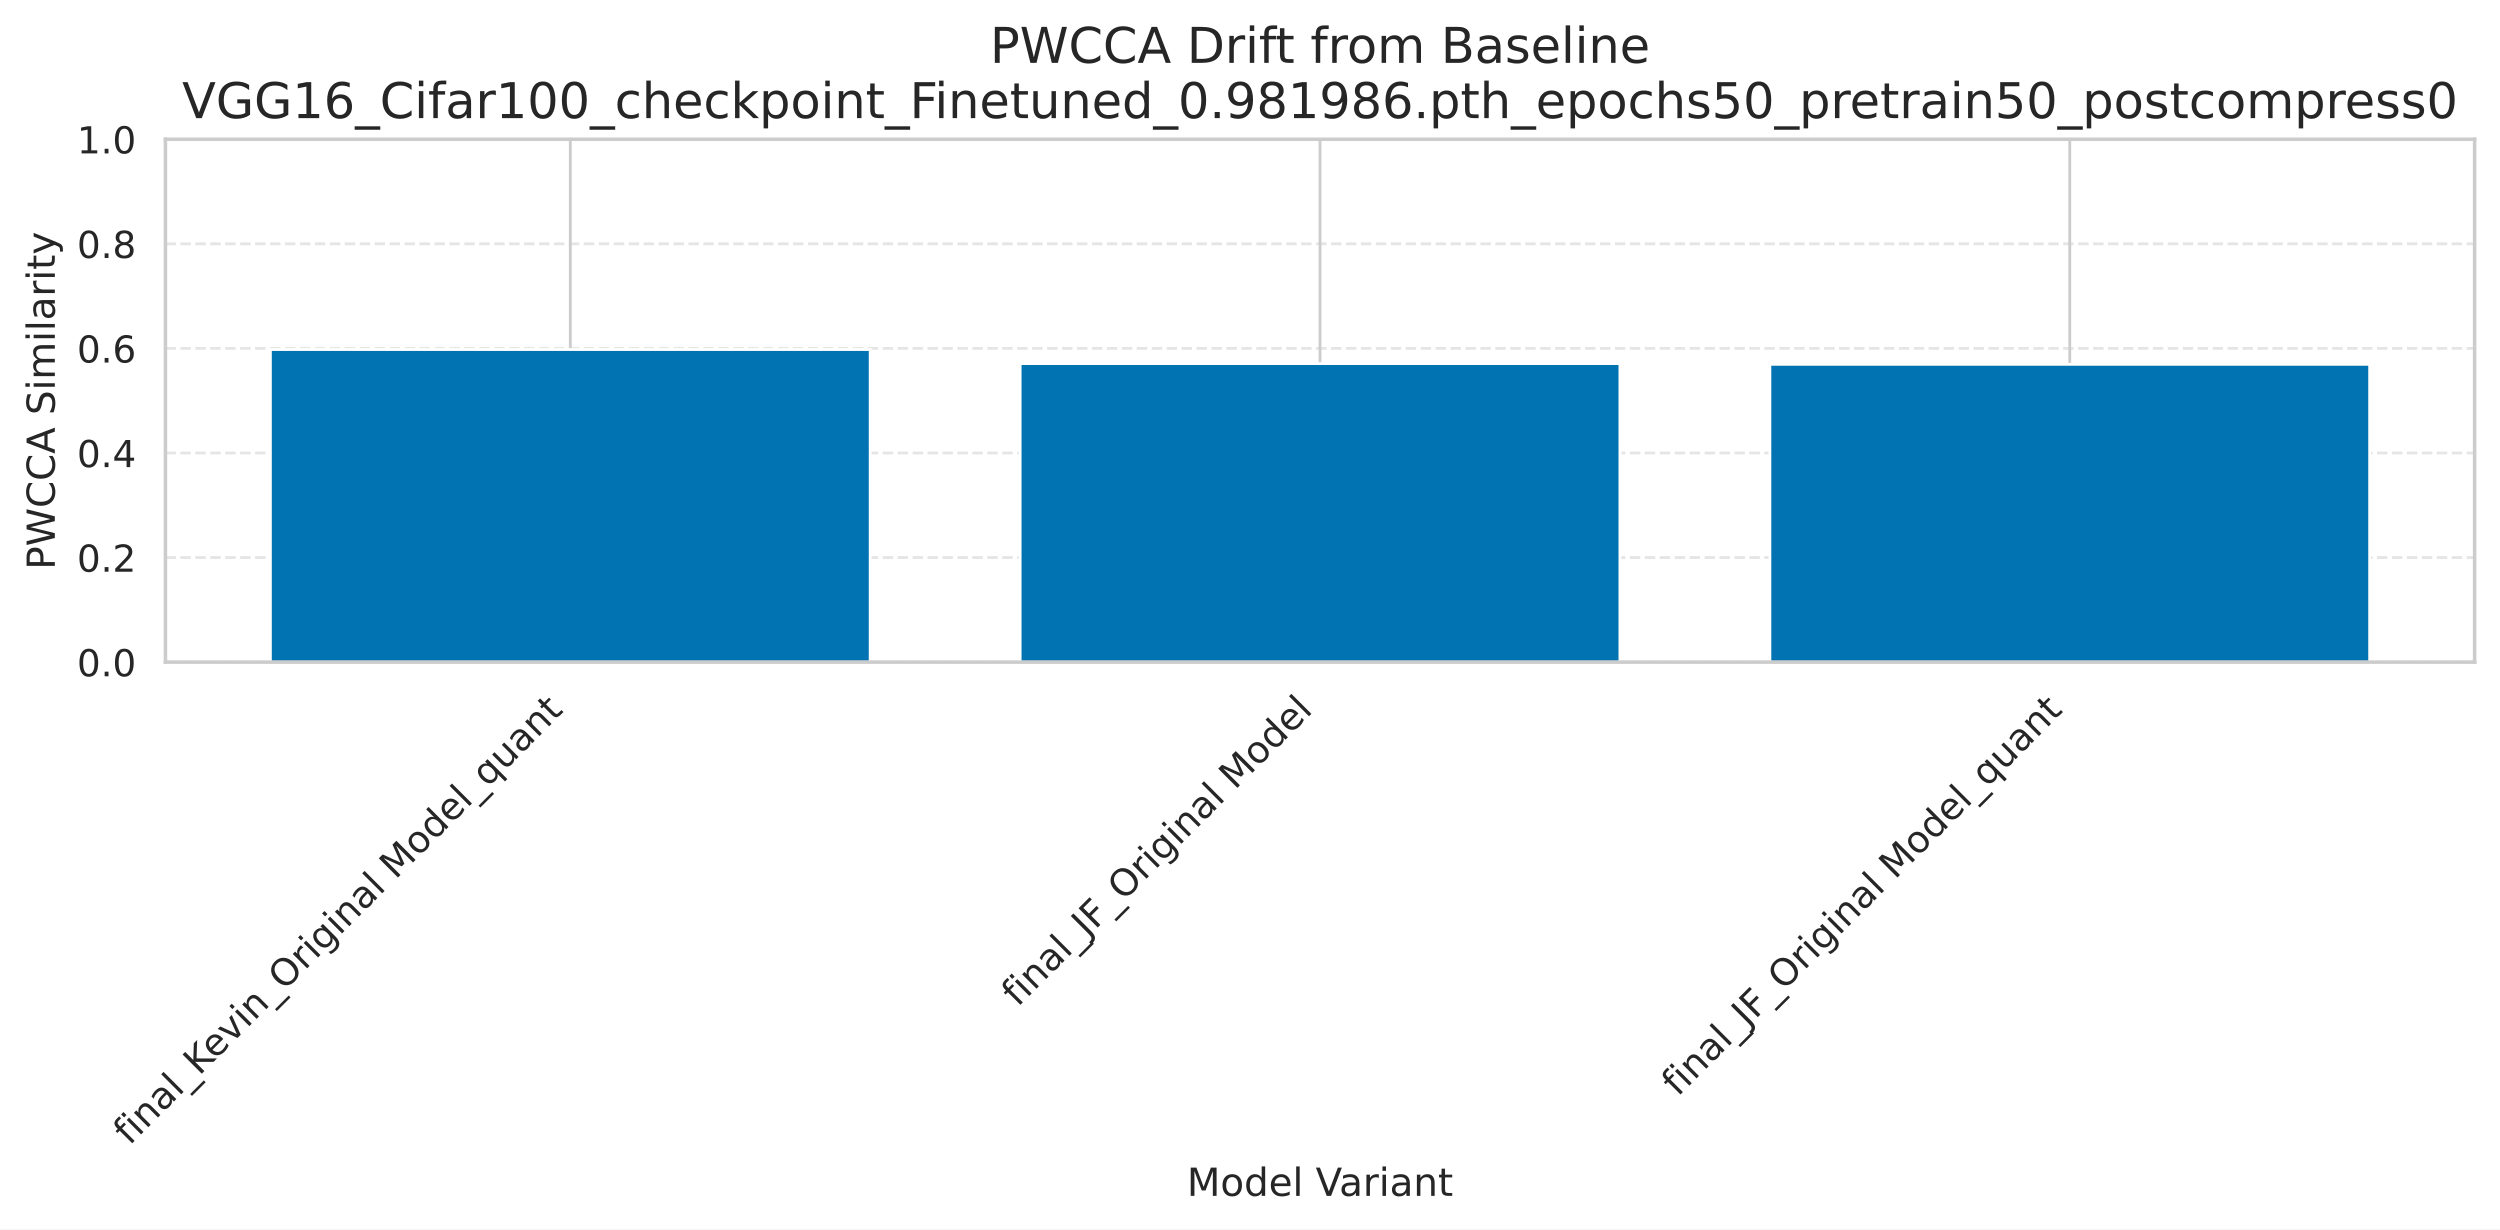
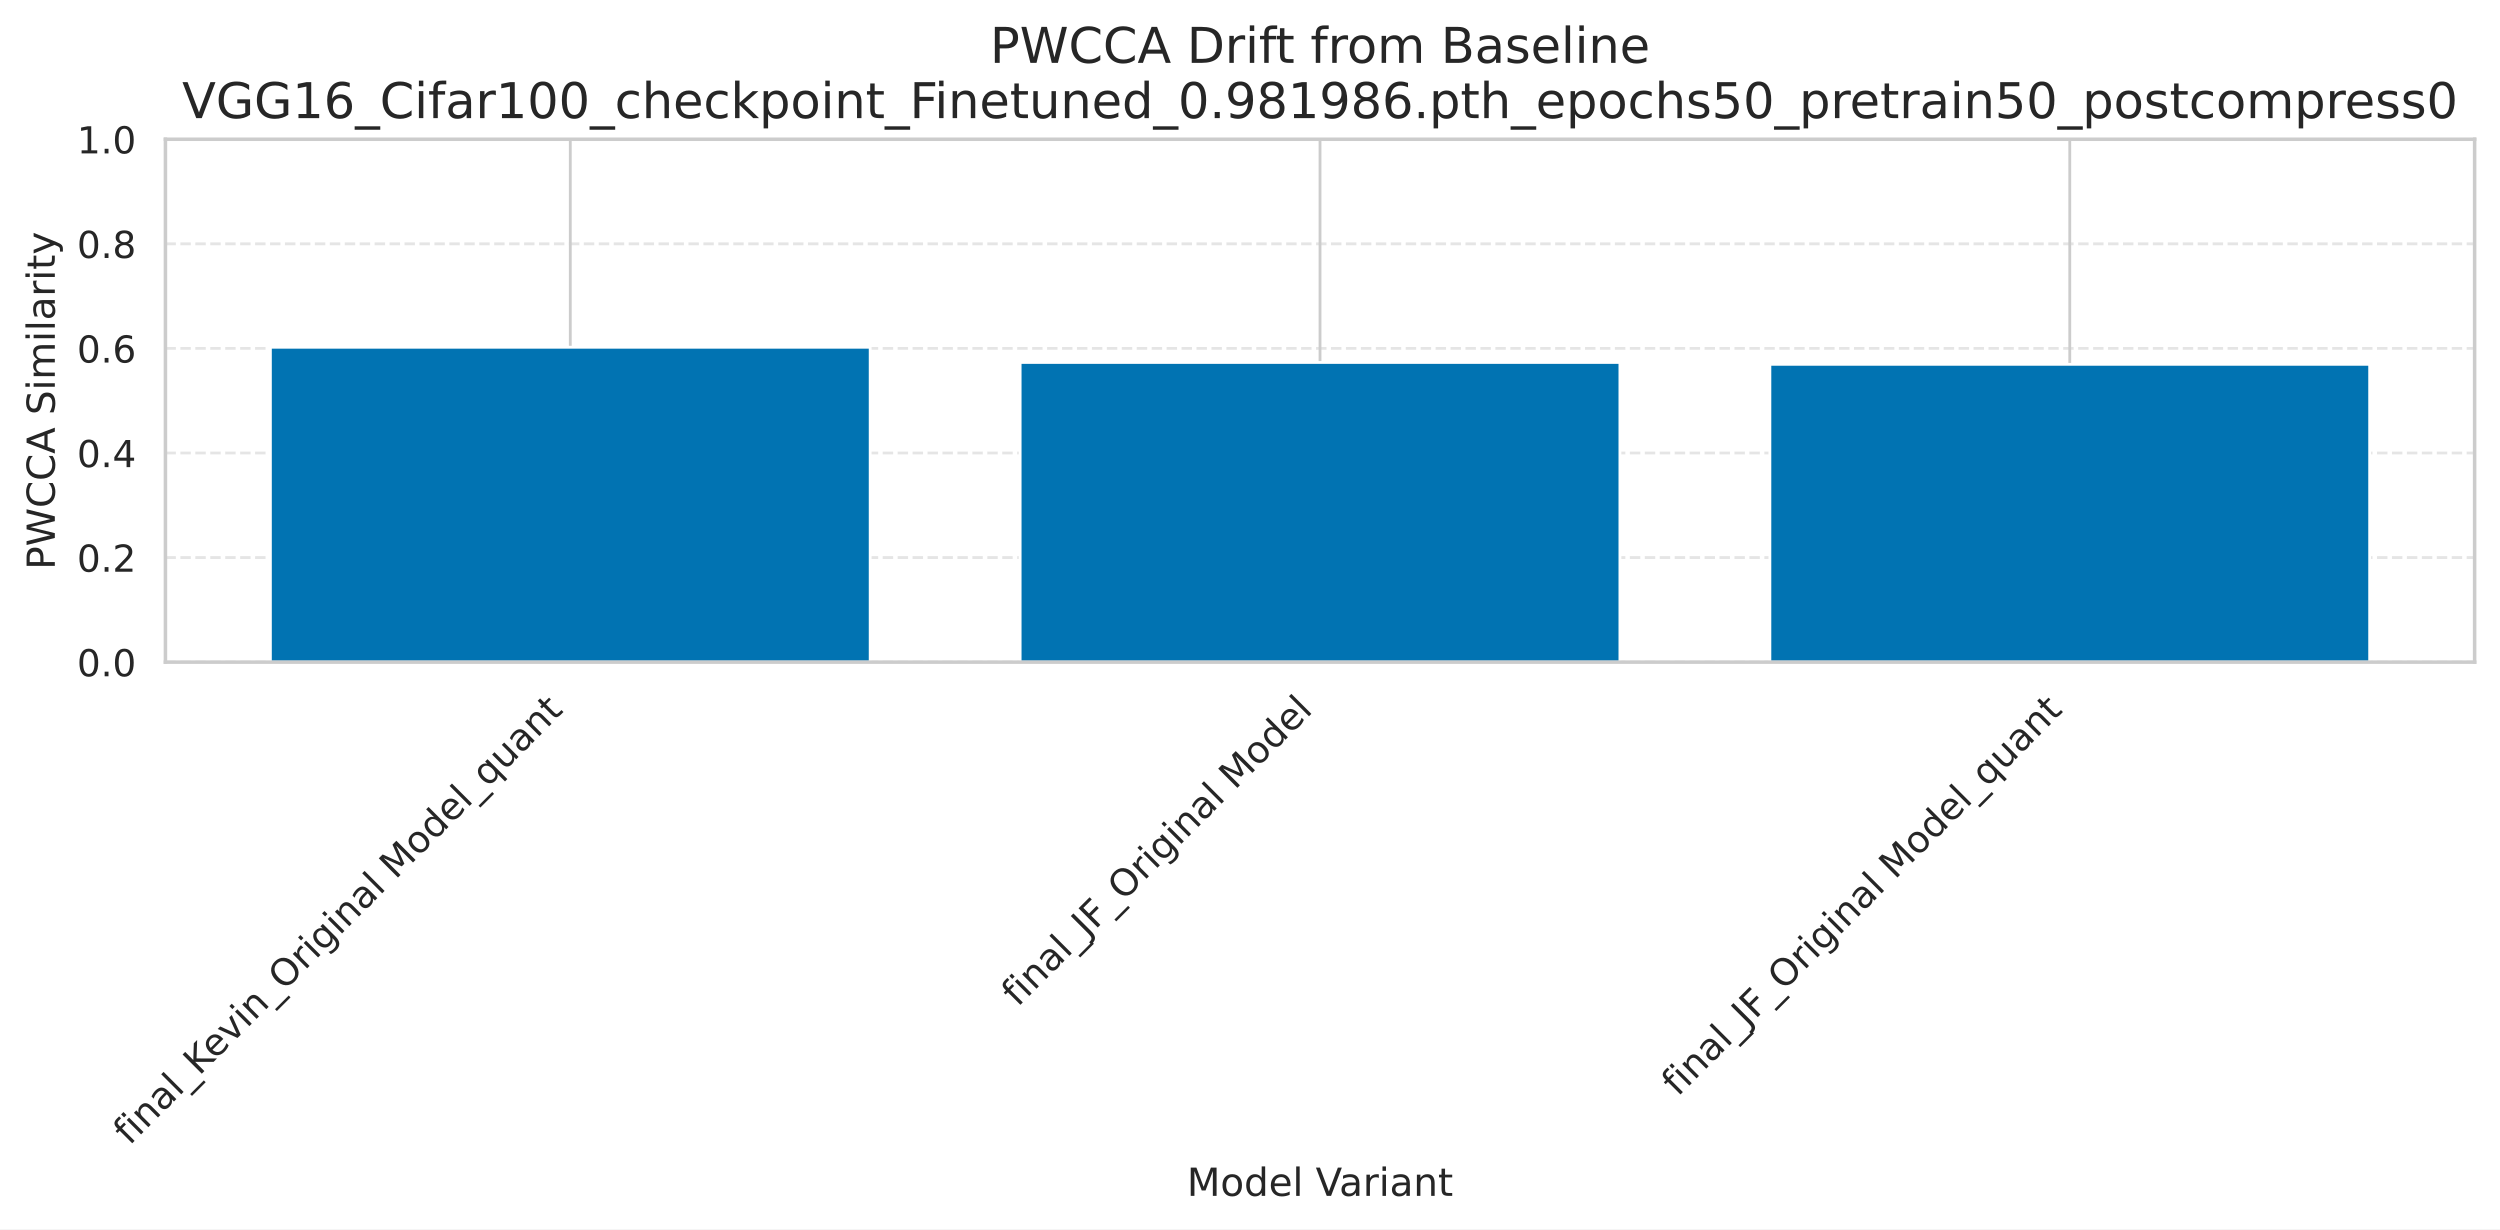
<svg xmlns="http://www.w3.org/2000/svg" xmlns:xlink="http://www.w3.org/1999/xlink" width="709.356pt" height="348.811pt" viewBox="0 0 709.356 348.811" version="1.1">
  <defs>
    <style type="text/css">*{stroke-linejoin: round; stroke-linecap: butt}</style>
  </defs>
  <g id="figure_1">
    <g id="patch_1">
      <path d="M 0 348.811  L 709.356 348.811  L 709.356 0  L 0 0  z " style="fill: #ffffff" />
    </g>
    <g id="axes_1">
      <g id="patch_2">
        <path d="M 46.94 187.879  L 702.156 187.879  L 702.156 39.515  L 46.94 39.515  z " style="fill: #ffffff" />
      </g>
      <g id="matplotlib.axis_1">
        <g id="xtick_1">
          <g id="line2d_1">
-             <path d="M 161.815 187.879  L 161.815 39.515  " clip-path="url(#p7e726509c7)" style="fill: none; stroke: #cccccc; stroke-width: 0.8; stroke-linecap: round" />
+             <path d="M 161.815 187.879  L 161.815 39.515  " clip-path="url(#p4b256db46d)" style="fill: none; stroke: #cccccc; stroke-width: 0.8; stroke-linecap: round" />
          </g>
          <g id="text_1">
            <g style="fill: #262626" transform="translate(36.70259 325.2047) rotate(-45) scale(0.1056 -0.1056)">
              <defs>
                <path id="DejaVuSans-66" d="M 2375 4863  L 2375 4384  L 1825 4384  Q 1516 4384 1395 4259  Q 1275 4134 1275 3809  L 1275 3500  L 2222 3500  L 2222 3053  L 1275 3053  L 1275 0  L 697 0  L 697 3053  L 147 3053  L 147 3500  L 697 3500  L 697 3744  Q 697 4328 969 4595  Q 1241 4863 1831 4863  L 2375 4863  z " transform="scale(0.015625)" />
                <path id="DejaVuSans-69" d="M 603 3500  L 1178 3500  L 1178 0  L 603 0  L 603 3500  z M 603 4863  L 1178 4863  L 1178 4134  L 603 4134  L 603 4863  z " transform="scale(0.015625)" />
                <path id="DejaVuSans-6e" d="M 3513 2113  L 3513 0  L 2938 0  L 2938 2094  Q 2938 2591 2744 2837  Q 2550 3084 2163 3084  Q 1697 3084 1428 2787  Q 1159 2491 1159 1978  L 1159 0  L 581 0  L 581 3500  L 1159 3500  L 1159 2956  Q 1366 3272 1645 3428  Q 1925 3584 2291 3584  Q 2894 3584 3203 3211  Q 3513 2838 3513 2113  z " transform="scale(0.015625)" />
                <path id="DejaVuSans-61" d="M 2194 1759  Q 1497 1759 1228 1600  Q 959 1441 959 1056  Q 959 750 1161 570  Q 1363 391 1709 391  Q 2188 391 2477 730  Q 2766 1069 2766 1631  L 2766 1759  L 2194 1759  z M 3341 1997  L 3341 0  L 2766 0  L 2766 531  Q 2569 213 2275 61  Q 1981 -91 1556 -91  Q 1019 -91 701 211  Q 384 513 384 1019  Q 384 1609 779 1909  Q 1175 2209 1959 2209  L 2766 2209  L 2766 2266  Q 2766 2663 2505 2880  Q 2244 3097 1772 3097  Q 1472 3097 1187 3025  Q 903 2953 641 2809  L 641 3341  Q 956 3463 1253 3523  Q 1550 3584 1831 3584  Q 2591 3584 2966 3190  Q 3341 2797 3341 1997  z " transform="scale(0.015625)" />
                <path id="DejaVuSans-6c" d="M 603 4863  L 1178 4863  L 1178 0  L 603 0  L 603 4863  z " transform="scale(0.015625)" />
                <path id="DejaVuSans-5f" d="M 3263 -1063  L 3263 -1509  L -63 -1509  L -63 -1063  L 3263 -1063  z " transform="scale(0.015625)" />
                <path id="DejaVuSans-4b" d="M 628 4666  L 1259 4666  L 1259 2694  L 3353 4666  L 4166 4666  L 1850 2491  L 4331 0  L 3500 0  L 1259 2247  L 1259 0  L 628 0  L 628 4666  z " transform="scale(0.015625)" />
                <path id="DejaVuSans-65" d="M 3597 1894  L 3597 1613  L 953 1613  Q 991 1019 1311 708  Q 1631 397 2203 397  Q 2534 397 2845 478  Q 3156 559 3463 722  L 3463 178  Q 3153 47 2828 -22  Q 2503 -91 2169 -91  Q 1331 -91 842 396  Q 353 884 353 1716  Q 353 2575 817 3079  Q 1281 3584 2069 3584  Q 2775 3584 3186 3129  Q 3597 2675 3597 1894  z M 3022 2063  Q 3016 2534 2758 2815  Q 2500 3097 2075 3097  Q 1594 3097 1305 2825  Q 1016 2553 972 2059  L 3022 2063  z " transform="scale(0.015625)" />
                <path id="DejaVuSans-76" d="M 191 3500  L 800 3500  L 1894 563  L 2988 3500  L 3597 3500  L 2284 0  L 1503 0  L 191 3500  z " transform="scale(0.015625)" />
                <path id="DejaVuSans-4f" d="M 2522 4238  Q 1834 4238 1429 3725  Q 1025 3213 1025 2328  Q 1025 1447 1429 934  Q 1834 422 2522 422  Q 3209 422 3611 934  Q 4013 1447 4013 2328  Q 4013 3213 3611 3725  Q 3209 4238 2522 4238  z M 2522 4750  Q 3503 4750 4090 4092  Q 4678 3434 4678 2328  Q 4678 1225 4090 567  Q 3503 -91 2522 -91  Q 1538 -91 948 565  Q 359 1222 359 2328  Q 359 3434 948 4092  Q 1538 4750 2522 4750  z " transform="scale(0.015625)" />
                <path id="DejaVuSans-72" d="M 2631 2963  Q 2534 3019 2420 3045  Q 2306 3072 2169 3072  Q 1681 3072 1420 2755  Q 1159 2438 1159 1844  L 1159 0  L 581 0  L 581 3500  L 1159 3500  L 1159 2956  Q 1341 3275 1631 3429  Q 1922 3584 2338 3584  Q 2397 3584 2469 3576  Q 2541 3569 2628 3553  L 2631 2963  z " transform="scale(0.015625)" />
                <path id="DejaVuSans-67" d="M 2906 1791  Q 2906 2416 2648 2759  Q 2391 3103 1925 3103  Q 1463 3103 1205 2759  Q 947 2416 947 1791  Q 947 1169 1205 825  Q 1463 481 1925 481  Q 2391 481 2648 825  Q 2906 1169 2906 1791  z M 3481 434  Q 3481 -459 3084 -895  Q 2688 -1331 1869 -1331  Q 1566 -1331 1297 -1286  Q 1028 -1241 775 -1147  L 775 -588  Q 1028 -725 1275 -790  Q 1522 -856 1778 -856  Q 2344 -856 2625 -561  Q 2906 -266 2906 331  L 2906 616  Q 2728 306 2450 153  Q 2172 0 1784 0  Q 1141 0 747 490  Q 353 981 353 1791  Q 353 2603 747 3093  Q 1141 3584 1784 3584  Q 2172 3584 2450 3431  Q 2728 3278 2906 2969  L 2906 3500  L 3481 3500  L 3481 434  z " transform="scale(0.015625)" />
                <path id="DejaVuSans-20" transform="scale(0.015625)" />
                <path id="DejaVuSans-4d" d="M 628 4666  L 1569 4666  L 2759 1491  L 3956 4666  L 4897 4666  L 4897 0  L 4281 0  L 4281 4097  L 3078 897  L 2444 897  L 1241 4097  L 1241 0  L 628 0  L 628 4666  z " transform="scale(0.015625)" />
                <path id="DejaVuSans-6f" d="M 1959 3097  Q 1497 3097 1228 2736  Q 959 2375 959 1747  Q 959 1119 1226 758  Q 1494 397 1959 397  Q 2419 397 2687 759  Q 2956 1122 2956 1747  Q 2956 2369 2687 2733  Q 2419 3097 1959 3097  z M 1959 3584  Q 2709 3584 3137 3096  Q 3566 2609 3566 1747  Q 3566 888 3137 398  Q 2709 -91 1959 -91  Q 1206 -91 779 398  Q 353 888 353 1747  Q 353 2609 779 3096  Q 1206 3584 1959 3584  z " transform="scale(0.015625)" />
                <path id="DejaVuSans-64" d="M 2906 2969  L 2906 4863  L 3481 4863  L 3481 0  L 2906 0  L 2906 525  Q 2725 213 2448 61  Q 2172 -91 1784 -91  Q 1150 -91 751 415  Q 353 922 353 1747  Q 353 2572 751 3078  Q 1150 3584 1784 3584  Q 2172 3584 2448 3432  Q 2725 3281 2906 2969  z M 947 1747  Q 947 1113 1208 752  Q 1469 391 1925 391  Q 2381 391 2643 752  Q 2906 1113 2906 1747  Q 2906 2381 2643 2742  Q 2381 3103 1925 3103  Q 1469 3103 1208 2742  Q 947 2381 947 1747  z " transform="scale(0.015625)" />
                <path id="DejaVuSans-71" d="M 947 1747  Q 947 1113 1208 752  Q 1469 391 1925 391  Q 2381 391 2643 752  Q 2906 1113 2906 1747  Q 2906 2381 2643 2742  Q 2381 3103 1925 3103  Q 1469 3103 1208 2742  Q 947 2381 947 1747  z M 2906 525  Q 2725 213 2448 61  Q 2172 -91 1784 -91  Q 1150 -91 751 415  Q 353 922 353 1747  Q 353 2572 751 3078  Q 1150 3584 1784 3584  Q 2172 3584 2448 3432  Q 2725 3281 2906 2969  L 2906 3500  L 3481 3500  L 3481 -1331  L 2906 -1331  L 2906 525  z " transform="scale(0.015625)" />
                <path id="DejaVuSans-75" d="M 544 1381  L 544 3500  L 1119 3500  L 1119 1403  Q 1119 906 1312 657  Q 1506 409 1894 409  Q 2359 409 2629 706  Q 2900 1003 2900 1516  L 2900 3500  L 3475 3500  L 3475 0  L 2900 0  L 2900 538  Q 2691 219 2414 64  Q 2138 -91 1772 -91  Q 1169 -91 856 284  Q 544 659 544 1381  z M 1991 3584  L 1991 3584  z " transform="scale(0.015625)" />
                <path id="DejaVuSans-74" d="M 1172 4494  L 1172 3500  L 2356 3500  L 2356 3053  L 1172 3053  L 1172 1153  Q 1172 725 1289 603  Q 1406 481 1766 481  L 2356 481  L 2356 0  L 1766 0  Q 1100 0 847 248  Q 594 497 594 1153  L 594 3053  L 172 3053  L 172 3500  L 594 3500  L 594 4494  L 1172 4494  z " transform="scale(0.015625)" />
              </defs>
              <use xlink:href="#DejaVuSans-66" />
              <use xlink:href="#DejaVuSans-69" transform="translate(35.20508 0)" />
              <use xlink:href="#DejaVuSans-6e" transform="translate(62.98828 0)" />
              <use xlink:href="#DejaVuSans-61" transform="translate(126.3672 0)" />
              <use xlink:href="#DejaVuSans-6c" transform="translate(187.6465 0)" />
              <use xlink:href="#DejaVuSans-5f" transform="translate(215.4297 0)" />
              <use xlink:href="#DejaVuSans-4b" transform="translate(265.4297 0)" />
              <use xlink:href="#DejaVuSans-65" transform="translate(326.0059 0)" />
              <use xlink:href="#DejaVuSans-76" transform="translate(387.5293 0)" />
              <use xlink:href="#DejaVuSans-69" transform="translate(446.709 0)" />
              <use xlink:href="#DejaVuSans-6e" transform="translate(474.4922 0)" />
              <use xlink:href="#DejaVuSans-5f" transform="translate(537.8711 0)" />
              <use xlink:href="#DejaVuSans-4f" transform="translate(587.8711 0)" />
              <use xlink:href="#DejaVuSans-72" transform="translate(666.582 0)" />
              <use xlink:href="#DejaVuSans-69" transform="translate(707.6953 0)" />
              <use xlink:href="#DejaVuSans-67" transform="translate(735.4785 0)" />
              <use xlink:href="#DejaVuSans-69" transform="translate(798.9551 0)" />
              <use xlink:href="#DejaVuSans-6e" transform="translate(826.7383 0)" />
              <use xlink:href="#DejaVuSans-61" transform="translate(890.1172 0)" />
              <use xlink:href="#DejaVuSans-6c" transform="translate(951.3965 0)" />
              <use xlink:href="#DejaVuSans-20" transform="translate(979.1797 0)" />
              <use xlink:href="#DejaVuSans-4d" transform="translate(1010.967 0)" />
              <use xlink:href="#DejaVuSans-6f" transform="translate(1097.246 0)" />
              <use xlink:href="#DejaVuSans-64" transform="translate(1158.428 0)" />
              <use xlink:href="#DejaVuSans-65" transform="translate(1221.904 0)" />
              <use xlink:href="#DejaVuSans-6c" transform="translate(1283.428 0)" />
              <use xlink:href="#DejaVuSans-5f" transform="translate(1311.211 0)" />
              <use xlink:href="#DejaVuSans-71" transform="translate(1361.211 0)" />
              <use xlink:href="#DejaVuSans-75" transform="translate(1424.688 0)" />
              <use xlink:href="#DejaVuSans-61" transform="translate(1488.066 0)" />
              <use xlink:href="#DejaVuSans-6e" transform="translate(1549.346 0)" />
              <use xlink:href="#DejaVuSans-74" transform="translate(1612.725 0)" />
            </g>
          </g>
        </g>
        <g id="xtick_2">
          <g id="line2d_2">
-             <path d="M 374.548 187.879  L 374.548 39.515  " clip-path="url(#p7e726509c7)" style="fill: none; stroke: #cccccc; stroke-width: 0.8; stroke-linecap: round" />
+             <path d="M 374.548 187.879  L 374.548 39.515  " clip-path="url(#p4b256db46d)" style="fill: none; stroke: #cccccc; stroke-width: 0.8; stroke-linecap: round" />
          </g>
          <g id="text_2">
            <g style="fill: #262626" transform="translate(288.7237 285.9164) rotate(-45) scale(0.1056 -0.1056)">
              <defs>
                <path id="DejaVuSans-4a" d="M 628 4666  L 1259 4666  L 1259 325  Q 1259 -519 939 -900  Q 619 -1281 -91 -1281  L -331 -1281  L -331 -750  L -134 -750  Q 284 -750 456 -515  Q 628 -281 628 325  L 628 4666  z " transform="scale(0.015625)" />
                <path id="DejaVuSans-46" d="M 628 4666  L 3309 4666  L 3309 4134  L 1259 4134  L 1259 2759  L 3109 2759  L 3109 2228  L 1259 2228  L 1259 0  L 628 0  L 628 4666  z " transform="scale(0.015625)" />
              </defs>
              <use xlink:href="#DejaVuSans-66" />
              <use xlink:href="#DejaVuSans-69" transform="translate(35.20508 0)" />
              <use xlink:href="#DejaVuSans-6e" transform="translate(62.98828 0)" />
              <use xlink:href="#DejaVuSans-61" transform="translate(126.3672 0)" />
              <use xlink:href="#DejaVuSans-6c" transform="translate(187.6465 0)" />
              <use xlink:href="#DejaVuSans-5f" transform="translate(215.4297 0)" />
              <use xlink:href="#DejaVuSans-4a" transform="translate(265.4297 0)" />
              <use xlink:href="#DejaVuSans-46" transform="translate(294.9219 0)" />
              <use xlink:href="#DejaVuSans-5f" transform="translate(352.4414 0)" />
              <use xlink:href="#DejaVuSans-4f" transform="translate(402.4414 0)" />
              <use xlink:href="#DejaVuSans-72" transform="translate(481.1523 0)" />
              <use xlink:href="#DejaVuSans-69" transform="translate(522.2656 0)" />
              <use xlink:href="#DejaVuSans-67" transform="translate(550.0488 0)" />
              <use xlink:href="#DejaVuSans-69" transform="translate(613.5254 0)" />
              <use xlink:href="#DejaVuSans-6e" transform="translate(641.3086 0)" />
              <use xlink:href="#DejaVuSans-61" transform="translate(704.6875 0)" />
              <use xlink:href="#DejaVuSans-6c" transform="translate(765.9668 0)" />
              <use xlink:href="#DejaVuSans-20" transform="translate(793.75 0)" />
              <use xlink:href="#DejaVuSans-4d" transform="translate(825.5371 0)" />
              <use xlink:href="#DejaVuSans-6f" transform="translate(911.8164 0)" />
              <use xlink:href="#DejaVuSans-64" transform="translate(972.998 0)" />
              <use xlink:href="#DejaVuSans-65" transform="translate(1036.475 0)" />
              <use xlink:href="#DejaVuSans-6c" transform="translate(1097.998 0)" />
            </g>
          </g>
        </g>
        <g id="xtick_3">
          <g id="line2d_3">
-             <path d="M 587.281 187.879  L 587.281 39.515  " clip-path="url(#p7e726509c7)" style="fill: none; stroke: #cccccc; stroke-width: 0.8; stroke-linecap: round" />
+             <path d="M 587.281 187.879  L 587.281 39.515  " clip-path="url(#p4b256db46d)" style="fill: none; stroke: #cccccc; stroke-width: 0.8; stroke-linecap: round" />
          </g>
          <g id="text_3">
            <g style="fill: #262626" transform="translate(476.0148 311.358) rotate(-45) scale(0.1056 -0.1056)">
              <use xlink:href="#DejaVuSans-66" />
              <use xlink:href="#DejaVuSans-69" transform="translate(35.20508 0)" />
              <use xlink:href="#DejaVuSans-6e" transform="translate(62.98828 0)" />
              <use xlink:href="#DejaVuSans-61" transform="translate(126.3672 0)" />
              <use xlink:href="#DejaVuSans-6c" transform="translate(187.6465 0)" />
              <use xlink:href="#DejaVuSans-5f" transform="translate(215.4297 0)" />
              <use xlink:href="#DejaVuSans-4a" transform="translate(265.4297 0)" />
              <use xlink:href="#DejaVuSans-46" transform="translate(294.9219 0)" />
              <use xlink:href="#DejaVuSans-5f" transform="translate(352.4414 0)" />
              <use xlink:href="#DejaVuSans-4f" transform="translate(402.4414 0)" />
              <use xlink:href="#DejaVuSans-72" transform="translate(481.1523 0)" />
              <use xlink:href="#DejaVuSans-69" transform="translate(522.2656 0)" />
              <use xlink:href="#DejaVuSans-67" transform="translate(550.0488 0)" />
              <use xlink:href="#DejaVuSans-69" transform="translate(613.5254 0)" />
              <use xlink:href="#DejaVuSans-6e" transform="translate(641.3086 0)" />
              <use xlink:href="#DejaVuSans-61" transform="translate(704.6875 0)" />
              <use xlink:href="#DejaVuSans-6c" transform="translate(765.9668 0)" />
              <use xlink:href="#DejaVuSans-20" transform="translate(793.75 0)" />
              <use xlink:href="#DejaVuSans-4d" transform="translate(825.5371 0)" />
              <use xlink:href="#DejaVuSans-6f" transform="translate(911.8164 0)" />
              <use xlink:href="#DejaVuSans-64" transform="translate(972.998 0)" />
              <use xlink:href="#DejaVuSans-65" transform="translate(1036.475 0)" />
              <use xlink:href="#DejaVuSans-6c" transform="translate(1097.998 0)" />
              <use xlink:href="#DejaVuSans-5f" transform="translate(1125.781 0)" />
              <use xlink:href="#DejaVuSans-71" transform="translate(1175.781 0)" />
              <use xlink:href="#DejaVuSans-75" transform="translate(1239.258 0)" />
              <use xlink:href="#DejaVuSans-61" transform="translate(1302.637 0)" />
              <use xlink:href="#DejaVuSans-6e" transform="translate(1363.916 0)" />
              <use xlink:href="#DejaVuSans-74" transform="translate(1427.295 0)" />
            </g>
          </g>
        </g>
        <g id="text_4">
          <g style="fill: #262626" transform="translate(336.7776 339.3236) scale(0.11 -0.11)">
            <defs>
              <path id="DejaVuSans-56" d="M 1831 0  L 50 4666  L 709 4666  L 2188 738  L 3669 4666  L 4325 4666  L 2547 0  L 1831 0  z " transform="scale(0.015625)" />
            </defs>
            <use xlink:href="#DejaVuSans-4d" />
            <use xlink:href="#DejaVuSans-6f" transform="translate(86.2793 0)" />
            <use xlink:href="#DejaVuSans-64" transform="translate(147.4609 0)" />
            <use xlink:href="#DejaVuSans-65" transform="translate(210.9375 0)" />
            <use xlink:href="#DejaVuSans-6c" transform="translate(272.4609 0)" />
            <use xlink:href="#DejaVuSans-20" transform="translate(300.2441 0)" />
            <use xlink:href="#DejaVuSans-56" transform="translate(332.0312 0)" />
            <use xlink:href="#DejaVuSans-61" transform="translate(392.6895 0)" />
            <use xlink:href="#DejaVuSans-72" transform="translate(453.9688 0)" />
            <use xlink:href="#DejaVuSans-69" transform="translate(495.082 0)" />
            <use xlink:href="#DejaVuSans-61" transform="translate(522.8652 0)" />
            <use xlink:href="#DejaVuSans-6e" transform="translate(584.1445 0)" />
            <use xlink:href="#DejaVuSans-74" transform="translate(647.5234 0)" />
          </g>
        </g>
      </g>
      <g id="matplotlib.axis_2">
        <g id="ytick_1">
          <g id="line2d_4">
-             <path d="M 46.94 187.879  L 702.156 187.879  " clip-path="url(#p7e726509c7)" style="fill: none; stroke-dasharray: 2.96,1.28; stroke-dashoffset: 0; stroke: #cccccc; stroke-opacity: 0.5; stroke-width: 0.8" />
+             <path d="M 46.94 187.879  L 702.156 187.879  " clip-path="url(#p4b256db46d)" style="fill: none; stroke-dasharray: 2.96,1.28; stroke-dashoffset: 0; stroke: #cccccc; stroke-opacity: 0.5; stroke-width: 0.8" />
          </g>
          <g id="text_5">
            <g style="fill: #262626" transform="translate(21.84594 191.8908) scale(0.1056 -0.1056)">
              <defs>
                <path id="DejaVuSans-30" d="M 2034 4250  Q 1547 4250 1301 3770  Q 1056 3291 1056 2328  Q 1056 1369 1301 889  Q 1547 409 2034 409  Q 2525 409 2770 889  Q 3016 1369 3016 2328  Q 3016 3291 2770 3770  Q 2525 4250 2034 4250  z M 2034 4750  Q 2819 4750 3233 4129  Q 3647 3509 3647 2328  Q 3647 1150 3233 529  Q 2819 -91 2034 -91  Q 1250 -91 836 529  Q 422 1150 422 2328  Q 422 3509 836 4129  Q 1250 4750 2034 4750  z " transform="scale(0.015625)" />
                <path id="DejaVuSans-2e" d="M 684 794  L 1344 794  L 1344 0  L 684 0  L 684 794  z " transform="scale(0.015625)" />
              </defs>
              <use xlink:href="#DejaVuSans-30" />
              <use xlink:href="#DejaVuSans-2e" transform="translate(63.62305 0)" />
              <use xlink:href="#DejaVuSans-30" transform="translate(95.41016 0)" />
            </g>
          </g>
        </g>
        <g id="ytick_2">
          <g id="line2d_5">
-             <path d="M 46.94 158.206  L 702.156 158.206  " clip-path="url(#p7e726509c7)" style="fill: none; stroke-dasharray: 2.96,1.28; stroke-dashoffset: 0; stroke: #cccccc; stroke-opacity: 0.5; stroke-width: 0.8" />
+             <path d="M 46.94 158.206  L 702.156 158.206  " clip-path="url(#p4b256db46d)" style="fill: none; stroke-dasharray: 2.96,1.28; stroke-dashoffset: 0; stroke: #cccccc; stroke-opacity: 0.5; stroke-width: 0.8" />
          </g>
          <g id="text_6">
            <g style="fill: #262626" transform="translate(21.84594 162.218) scale(0.1056 -0.1056)">
              <defs>
                <path id="DejaVuSans-32" d="M 1228 531  L 3431 531  L 3431 0  L 469 0  L 469 531  Q 828 903 1448 1529  Q 2069 2156 2228 2338  Q 2531 2678 2651 2914  Q 2772 3150 2772 3378  Q 2772 3750 2511 3984  Q 2250 4219 1831 4219  Q 1534 4219 1204 4116  Q 875 4013 500 3803  L 500 4441  Q 881 4594 1212 4672  Q 1544 4750 1819 4750  Q 2544 4750 2975 4387  Q 3406 4025 3406 3419  Q 3406 3131 3298 2873  Q 3191 2616 2906 2266  Q 2828 2175 2409 1742  Q 1991 1309 1228 531  z " transform="scale(0.015625)" />
              </defs>
              <use xlink:href="#DejaVuSans-30" />
              <use xlink:href="#DejaVuSans-2e" transform="translate(63.62305 0)" />
              <use xlink:href="#DejaVuSans-32" transform="translate(95.41016 0)" />
            </g>
          </g>
        </g>
        <g id="ytick_3">
          <g id="line2d_6">
-             <path d="M 46.94 128.533  L 702.156 128.533  " clip-path="url(#p7e726509c7)" style="fill: none; stroke-dasharray: 2.96,1.28; stroke-dashoffset: 0; stroke: #cccccc; stroke-opacity: 0.5; stroke-width: 0.8" />
+             <path d="M 46.94 128.533  L 702.156 128.533  " clip-path="url(#p4b256db46d)" style="fill: none; stroke-dasharray: 2.96,1.28; stroke-dashoffset: 0; stroke: #cccccc; stroke-opacity: 0.5; stroke-width: 0.8" />
          </g>
          <g id="text_7">
            <g style="fill: #262626" transform="translate(21.84594 132.5452) scale(0.1056 -0.1056)">
              <defs>
                <path id="DejaVuSans-34" d="M 2419 4116  L 825 1625  L 2419 1625  L 2419 4116  z M 2253 4666  L 3047 4666  L 3047 1625  L 3713 1625  L 3713 1100  L 3047 1100  L 3047 0  L 2419 0  L 2419 1100  L 313 1100  L 313 1709  L 2253 4666  z " transform="scale(0.015625)" />
              </defs>
              <use xlink:href="#DejaVuSans-30" />
              <use xlink:href="#DejaVuSans-2e" transform="translate(63.62305 0)" />
              <use xlink:href="#DejaVuSans-34" transform="translate(95.41016 0)" />
            </g>
          </g>
        </g>
        <g id="ytick_4">
          <g id="line2d_7">
-             <path d="M 46.94 98.86  L 702.156 98.86  " clip-path="url(#p7e726509c7)" style="fill: none; stroke-dasharray: 2.96,1.28; stroke-dashoffset: 0; stroke: #cccccc; stroke-opacity: 0.5; stroke-width: 0.8" />
+             <path d="M 46.94 98.86  L 702.156 98.86  " clip-path="url(#p4b256db46d)" style="fill: none; stroke-dasharray: 2.96,1.28; stroke-dashoffset: 0; stroke: #cccccc; stroke-opacity: 0.5; stroke-width: 0.8" />
          </g>
          <g id="text_8">
            <g style="fill: #262626" transform="translate(21.84594 102.8723) scale(0.1056 -0.1056)">
              <defs>
                <path id="DejaVuSans-36" d="M 2113 2584  Q 1688 2584 1439 2293  Q 1191 2003 1191 1497  Q 1191 994 1439 701  Q 1688 409 2113 409  Q 2538 409 2786 701  Q 3034 994 3034 1497  Q 3034 2003 2786 2293  Q 2538 2584 2113 2584  z M 3366 4563  L 3366 3988  Q 3128 4100 2886 4159  Q 2644 4219 2406 4219  Q 1781 4219 1451 3797  Q 1122 3375 1075 2522  Q 1259 2794 1537 2939  Q 1816 3084 2150 3084  Q 2853 3084 3261 2657  Q 3669 2231 3669 1497  Q 3669 778 3244 343  Q 2819 -91 2113 -91  Q 1303 -91 875 529  Q 447 1150 447 2328  Q 447 3434 972 4092  Q 1497 4750 2381 4750  Q 2619 4750 2861 4703  Q 3103 4656 3366 4563  z " transform="scale(0.015625)" />
              </defs>
              <use xlink:href="#DejaVuSans-30" />
              <use xlink:href="#DejaVuSans-2e" transform="translate(63.62305 0)" />
              <use xlink:href="#DejaVuSans-36" transform="translate(95.41016 0)" />
            </g>
          </g>
        </g>
        <g id="ytick_5">
          <g id="line2d_8">
-             <path d="M 46.94 69.188  L 702.156 69.188  " clip-path="url(#p7e726509c7)" style="fill: none; stroke-dasharray: 2.96,1.28; stroke-dashoffset: 0; stroke: #cccccc; stroke-opacity: 0.5; stroke-width: 0.8" />
+             <path d="M 46.94 69.188  L 702.156 69.188  " clip-path="url(#p4b256db46d)" style="fill: none; stroke-dasharray: 2.96,1.28; stroke-dashoffset: 0; stroke: #cccccc; stroke-opacity: 0.5; stroke-width: 0.8" />
          </g>
          <g id="text_9">
            <g style="fill: #262626" transform="translate(21.84594 73.19954) scale(0.1056 -0.1056)">
              <defs>
                <path id="DejaVuSans-38" d="M 2034 2216  Q 1584 2216 1326 1975  Q 1069 1734 1069 1313  Q 1069 891 1326 650  Q 1584 409 2034 409  Q 2484 409 2743 651  Q 3003 894 3003 1313  Q 3003 1734 2745 1975  Q 2488 2216 2034 2216  z M 1403 2484  Q 997 2584 770 2862  Q 544 3141 544 3541  Q 544 4100 942 4425  Q 1341 4750 2034 4750  Q 2731 4750 3128 4425  Q 3525 4100 3525 3541  Q 3525 3141 3298 2862  Q 3072 2584 2669 2484  Q 3125 2378 3379 2068  Q 3634 1759 3634 1313  Q 3634 634 3220 271  Q 2806 -91 2034 -91  Q 1263 -91 848 271  Q 434 634 434 1313  Q 434 1759 690 2068  Q 947 2378 1403 2484  z M 1172 3481  Q 1172 3119 1398 2916  Q 1625 2713 2034 2713  Q 2441 2713 2670 2916  Q 2900 3119 2900 3481  Q 2900 3844 2670 4047  Q 2441 4250 2034 4250  Q 1625 4250 1398 4047  Q 1172 3844 1172 3481  z " transform="scale(0.015625)" />
              </defs>
              <use xlink:href="#DejaVuSans-30" />
              <use xlink:href="#DejaVuSans-2e" transform="translate(63.62305 0)" />
              <use xlink:href="#DejaVuSans-38" transform="translate(95.41016 0)" />
            </g>
          </g>
        </g>
        <g id="ytick_6">
          <g id="line2d_9">
-             <path d="M 46.94 39.515  L 702.156 39.515  " clip-path="url(#p7e726509c7)" style="fill: none; stroke-dasharray: 2.96,1.28; stroke-dashoffset: 0; stroke: #cccccc; stroke-opacity: 0.5; stroke-width: 0.8" />
+             <path d="M 46.94 39.515  L 702.156 39.515  " clip-path="url(#p4b256db46d)" style="fill: none; stroke-dasharray: 2.96,1.28; stroke-dashoffset: 0; stroke: #cccccc; stroke-opacity: 0.5; stroke-width: 0.8" />
          </g>
          <g id="text_10">
            <g style="fill: #262626" transform="translate(21.84594 43.52672) scale(0.1056 -0.1056)">
              <defs>
                <path id="DejaVuSans-31" d="M 794 531  L 1825 531  L 1825 4091  L 703 3866  L 703 4441  L 1819 4666  L 2450 4666  L 2450 531  L 3481 531  L 3481 0  L 794 0  L 794 531  z " transform="scale(0.015625)" />
              </defs>
              <use xlink:href="#DejaVuSans-31" />
              <use xlink:href="#DejaVuSans-2e" transform="translate(63.62305 0)" />
              <use xlink:href="#DejaVuSans-30" transform="translate(95.41016 0)" />
            </g>
          </g>
        </g>
        <g id="text_11">
          <g style="fill: #262626" transform="translate(15.55828 161.6465) rotate(-90) scale(0.11 -0.11)">
            <defs>
              <path id="DejaVuSans-50" d="M 1259 4147  L 1259 2394  L 2053 2394  Q 2494 2394 2734 2622  Q 2975 2850 2975 3272  Q 2975 3691 2734 3919  Q 2494 4147 2053 4147  L 1259 4147  z M 628 4666  L 2053 4666  Q 2838 4666 3239 4311  Q 3641 3956 3641 3272  Q 3641 2581 3239 2228  Q 2838 1875 2053 1875  L 1259 1875  L 1259 0  L 628 0  L 628 4666  z " transform="scale(0.015625)" />
              <path id="DejaVuSans-57" d="M 213 4666  L 850 4666  L 1831 722  L 2809 4666  L 3519 4666  L 4500 722  L 5478 4666  L 6119 4666  L 4947 0  L 4153 0  L 3169 4050  L 2175 0  L 1381 0  L 213 4666  z " transform="scale(0.015625)" />
              <path id="DejaVuSans-43" d="M 4122 4306  L 4122 3641  Q 3803 3938 3442 4084  Q 3081 4231 2675 4231  Q 1875 4231 1450 3742  Q 1025 3253 1025 2328  Q 1025 1406 1450 917  Q 1875 428 2675 428  Q 3081 428 3442 575  Q 3803 722 4122 1019  L 4122 359  Q 3791 134 3420 21  Q 3050 -91 2638 -91  Q 1578 -91 968 557  Q 359 1206 359 2328  Q 359 3453 968 4101  Q 1578 4750 2638 4750  Q 3056 4750 3426 4639  Q 3797 4528 4122 4306  z " transform="scale(0.015625)" />
              <path id="DejaVuSans-41" d="M 2188 4044  L 1331 1722  L 3047 1722  L 2188 4044  z M 1831 4666  L 2547 4666  L 4325 0  L 3669 0  L 3244 1197  L 1141 1197  L 716 0  L 50 0  L 1831 4666  z " transform="scale(0.015625)" />
              <path id="DejaVuSans-53" d="M 3425 4513  L 3425 3897  Q 3066 4069 2747 4153  Q 2428 4238 2131 4238  Q 1616 4238 1336 4038  Q 1056 3838 1056 3469  Q 1056 3159 1242 3001  Q 1428 2844 1947 2747  L 2328 2669  Q 3034 2534 3370 2195  Q 3706 1856 3706 1288  Q 3706 609 3251 259  Q 2797 -91 1919 -91  Q 1588 -91 1214 -16  Q 841 59 441 206  L 441 856  Q 825 641 1194 531  Q 1563 422 1919 422  Q 2459 422 2753 634  Q 3047 847 3047 1241  Q 3047 1584 2836 1778  Q 2625 1972 2144 2069  L 1759 2144  Q 1053 2284 737 2584  Q 422 2884 422 3419  Q 422 4038 858 4394  Q 1294 4750 2059 4750  Q 2388 4750 2728 4690  Q 3069 4631 3425 4513  z " transform="scale(0.015625)" />
              <path id="DejaVuSans-6d" d="M 3328 2828  Q 3544 3216 3844 3400  Q 4144 3584 4550 3584  Q 5097 3584 5394 3201  Q 5691 2819 5691 2113  L 5691 0  L 5113 0  L 5113 2094  Q 5113 2597 4934 2840  Q 4756 3084 4391 3084  Q 3944 3084 3684 2787  Q 3425 2491 3425 1978  L 3425 0  L 2847 0  L 2847 2094  Q 2847 2600 2669 2842  Q 2491 3084 2119 3084  Q 1678 3084 1418 2786  Q 1159 2488 1159 1978  L 1159 0  L 581 0  L 581 3500  L 1159 3500  L 1159 2956  Q 1356 3278 1631 3431  Q 1906 3584 2284 3584  Q 2666 3584 2933 3390  Q 3200 3197 3328 2828  z " transform="scale(0.015625)" />
              <path id="DejaVuSans-79" d="M 2059 -325  Q 1816 -950 1584 -1140  Q 1353 -1331 966 -1331  L 506 -1331  L 506 -850  L 844 -850  Q 1081 -850 1212 -737  Q 1344 -625 1503 -206  L 1606 56  L 191 3500  L 800 3500  L 1894 763  L 2988 3500  L 3597 3500  L 2059 -325  z " transform="scale(0.015625)" />
            </defs>
            <use xlink:href="#DejaVuSans-50" />
            <use xlink:href="#DejaVuSans-57" transform="translate(60.30273 0)" />
            <use xlink:href="#DejaVuSans-43" transform="translate(159.1797 0)" />
            <use xlink:href="#DejaVuSans-43" transform="translate(229.0039 0)" />
            <use xlink:href="#DejaVuSans-41" transform="translate(298.8281 0)" />
            <use xlink:href="#DejaVuSans-20" transform="translate(367.2363 0)" />
            <use xlink:href="#DejaVuSans-53" transform="translate(399.0234 0)" />
            <use xlink:href="#DejaVuSans-69" transform="translate(462.5 0)" />
            <use xlink:href="#DejaVuSans-6d" transform="translate(490.2832 0)" />
            <use xlink:href="#DejaVuSans-69" transform="translate(587.6953 0)" />
            <use xlink:href="#DejaVuSans-6c" transform="translate(615.4785 0)" />
            <use xlink:href="#DejaVuSans-61" transform="translate(643.2617 0)" />
            <use xlink:href="#DejaVuSans-72" transform="translate(704.541 0)" />
            <use xlink:href="#DejaVuSans-69" transform="translate(745.6543 0)" />
            <use xlink:href="#DejaVuSans-74" transform="translate(773.4375 0)" />
            <use xlink:href="#DejaVuSans-79" transform="translate(812.6465 0)" />
          </g>
        </g>
      </g>
      <g id="patch_3">
-         <path d="M 76.722 187.879  L 246.908 187.879  L 246.908 99.18  L 76.722 99.18  z " clip-path="url(#p7e726509c7)" style="fill: #0173b2; stroke: #ffffff; stroke-width: 0.8; stroke-linejoin: miter" />
+         <path d="M 76.722 187.879  L 246.908 187.879  L 246.908 98.526  L 76.722 98.526  z " clip-path="url(#p4b256db46d)" style="fill: #0173b2; stroke: #ffffff; stroke-width: 0.8; stroke-linejoin: miter" />
      </g>
      <g id="patch_4">
-         <path d="M 289.455 187.879  L 459.641 187.879  L 459.641 103.163  L 289.455 103.163  z " clip-path="url(#p7e726509c7)" style="fill: #0173b2; stroke: #ffffff; stroke-width: 0.8; stroke-linejoin: miter" />
+         <path d="M 289.455 187.879  L 459.641 187.879  L 459.641 102.848  L 289.455 102.848  z " clip-path="url(#p4b256db46d)" style="fill: #0173b2; stroke: #ffffff; stroke-width: 0.8; stroke-linejoin: miter" />
      </g>
      <g id="patch_5">
-         <path d="M 502.188 187.879  L 672.374 187.879  L 672.374 103.374  L 502.188 103.374  z " clip-path="url(#p7e726509c7)" style="fill: #0173b2; stroke: #ffffff; stroke-width: 0.8; stroke-linejoin: miter" />
+         <path d="M 502.188 187.879  L 672.374 187.879  L 672.374 103.379  L 502.188 103.379  z " clip-path="url(#p4b256db46d)" style="fill: #0173b2; stroke: #ffffff; stroke-width: 0.8; stroke-linejoin: miter" />
      </g>
      <g id="patch_6">
        <path d="M 46.94 187.879  L 46.94 39.515  " style="fill: none; stroke: #cccccc; stroke-linejoin: miter; stroke-linecap: square" />
      </g>
      <g id="patch_7">
        <path d="M 702.156 187.879  L 702.156 39.515  " style="fill: none; stroke: #cccccc; stroke-linejoin: miter; stroke-linecap: square" />
      </g>
      <g id="patch_8">
        <path d="M 46.94 187.879  L 702.156 187.879  " style="fill: none; stroke: #cccccc; stroke-linejoin: miter; stroke-linecap: square" />
      </g>
      <g id="patch_9">
        <path d="M 46.94 39.515  L 702.156 39.515  " style="fill: none; stroke: #cccccc; stroke-linejoin: miter; stroke-linecap: square" />
      </g>
      <g id="text_12">
        <g style="fill: #262626" transform="translate(280.9044 17.83781) scale(0.14 -0.14)">
          <defs>
            <path id="DejaVuSans-44" d="M 1259 4147  L 1259 519  L 2022 519  Q 2988 519 3436 956  Q 3884 1394 3884 2338  Q 3884 3275 3436 3711  Q 2988 4147 2022 4147  L 1259 4147  z M 628 4666  L 1925 4666  Q 3281 4666 3915 4102  Q 4550 3538 4550 2338  Q 4550 1131 3912 565  Q 3275 0 1925 0  L 628 0  L 628 4666  z " transform="scale(0.015625)" />
            <path id="DejaVuSans-42" d="M 1259 2228  L 1259 519  L 2272 519  Q 2781 519 3026 730  Q 3272 941 3272 1375  Q 3272 1813 3026 2020  Q 2781 2228 2272 2228  L 1259 2228  z M 1259 4147  L 1259 2741  L 2194 2741  Q 2656 2741 2882 2914  Q 3109 3088 3109 3444  Q 3109 3797 2882 3972  Q 2656 4147 2194 4147  L 1259 4147  z M 628 4666  L 2241 4666  Q 2963 4666 3353 4366  Q 3744 4066 3744 3513  Q 3744 3084 3544 2831  Q 3344 2578 2956 2516  Q 3422 2416 3680 2098  Q 3938 1781 3938 1306  Q 3938 681 3513 340  Q 3088 0 2303 0  L 628 0  L 628 4666  z " transform="scale(0.015625)" />
            <path id="DejaVuSans-73" d="M 2834 3397  L 2834 2853  Q 2591 2978 2328 3040  Q 2066 3103 1784 3103  Q 1356 3103 1142 2972  Q 928 2841 928 2578  Q 928 2378 1081 2264  Q 1234 2150 1697 2047  L 1894 2003  Q 2506 1872 2764 1633  Q 3022 1394 3022 966  Q 3022 478 2636 193  Q 2250 -91 1575 -91  Q 1294 -91 989 -36  Q 684 19 347 128  L 347 722  Q 666 556 975 473  Q 1284 391 1588 391  Q 1994 391 2212 530  Q 2431 669 2431 922  Q 2431 1156 2273 1281  Q 2116 1406 1581 1522  L 1381 1569  Q 847 1681 609 1914  Q 372 2147 372 2553  Q 372 3047 722 3315  Q 1072 3584 1716 3584  Q 2034 3584 2315 3537  Q 2597 3491 2834 3397  z " transform="scale(0.015625)" />
          </defs>
          <use xlink:href="#DejaVuSans-50" />
          <use xlink:href="#DejaVuSans-57" transform="translate(60.30273 0)" />
          <use xlink:href="#DejaVuSans-43" transform="translate(159.1797 0)" />
          <use xlink:href="#DejaVuSans-43" transform="translate(229.0039 0)" />
          <use xlink:href="#DejaVuSans-41" transform="translate(298.8281 0)" />
          <use xlink:href="#DejaVuSans-20" transform="translate(367.2363 0)" />
          <use xlink:href="#DejaVuSans-44" transform="translate(399.0234 0)" />
          <use xlink:href="#DejaVuSans-72" transform="translate(476.0254 0)" />
          <use xlink:href="#DejaVuSans-69" transform="translate(517.1387 0)" />
          <use xlink:href="#DejaVuSans-66" transform="translate(544.9219 0)" />
          <use xlink:href="#DejaVuSans-74" transform="translate(578.377 0)" />
          <use xlink:href="#DejaVuSans-20" transform="translate(617.5859 0)" />
          <use xlink:href="#DejaVuSans-66" transform="translate(649.373 0)" />
          <use xlink:href="#DejaVuSans-72" transform="translate(684.5781 0)" />
          <use xlink:href="#DejaVuSans-6f" transform="translate(723.4414 0)" />
          <use xlink:href="#DejaVuSans-6d" transform="translate(784.623 0)" />
          <use xlink:href="#DejaVuSans-20" transform="translate(882.0352 0)" />
          <use xlink:href="#DejaVuSans-42" transform="translate(913.8223 0)" />
          <use xlink:href="#DejaVuSans-61" transform="translate(982.4258 0)" />
          <use xlink:href="#DejaVuSans-73" transform="translate(1043.705 0)" />
          <use xlink:href="#DejaVuSans-65" transform="translate(1095.805 0)" />
          <use xlink:href="#DejaVuSans-6c" transform="translate(1157.328 0)" />
          <use xlink:href="#DejaVuSans-69" transform="translate(1185.111 0)" />
          <use xlink:href="#DejaVuSans-6e" transform="translate(1212.895 0)" />
          <use xlink:href="#DejaVuSans-65" transform="translate(1276.273 0)" />
        </g>
        <g style="fill: #262626" transform="translate(51.67632 33.51475) scale(0.14 -0.14)">
          <defs>
            <path id="DejaVuSans-47" d="M 3809 666  L 3809 1919  L 2778 1919  L 2778 2438  L 4434 2438  L 4434 434  Q 4069 175 3628 42  Q 3188 -91 2688 -91  Q 1594 -91 976 548  Q 359 1188 359 2328  Q 359 3472 976 4111  Q 1594 4750 2688 4750  Q 3144 4750 3555 4637  Q 3966 4525 4313 4306  L 4313 3634  Q 3963 3931 3569 4081  Q 3175 4231 2741 4231  Q 1884 4231 1454 3753  Q 1025 3275 1025 2328  Q 1025 1384 1454 906  Q 1884 428 2741 428  Q 3075 428 3337 486  Q 3600 544 3809 666  z " transform="scale(0.015625)" />
            <path id="DejaVuSans-63" d="M 3122 3366  L 3122 2828  Q 2878 2963 2633 3030  Q 2388 3097 2138 3097  Q 1578 3097 1268 2742  Q 959 2388 959 1747  Q 959 1106 1268 751  Q 1578 397 2138 397  Q 2388 397 2633 464  Q 2878 531 3122 666  L 3122 134  Q 2881 22 2623 -34  Q 2366 -91 2075 -91  Q 1284 -91 818 406  Q 353 903 353 1747  Q 353 2603 823 3093  Q 1294 3584 2113 3584  Q 2378 3584 2631 3529  Q 2884 3475 3122 3366  z " transform="scale(0.015625)" />
            <path id="DejaVuSans-68" d="M 3513 2113  L 3513 0  L 2938 0  L 2938 2094  Q 2938 2591 2744 2837  Q 2550 3084 2163 3084  Q 1697 3084 1428 2787  Q 1159 2491 1159 1978  L 1159 0  L 581 0  L 581 4863  L 1159 4863  L 1159 2956  Q 1366 3272 1645 3428  Q 1925 3584 2291 3584  Q 2894 3584 3203 3211  Q 3513 2838 3513 2113  z " transform="scale(0.015625)" />
            <path id="DejaVuSans-6b" d="M 581 4863  L 1159 4863  L 1159 1991  L 2875 3500  L 3609 3500  L 1753 1863  L 3688 0  L 2938 0  L 1159 1709  L 1159 0  L 581 0  L 581 4863  z " transform="scale(0.015625)" />
            <path id="DejaVuSans-70" d="M 1159 525  L 1159 -1331  L 581 -1331  L 581 3500  L 1159 3500  L 1159 2969  Q 1341 3281 1617 3432  Q 1894 3584 2278 3584  Q 2916 3584 3314 3078  Q 3713 2572 3713 1747  Q 3713 922 3314 415  Q 2916 -91 2278 -91  Q 1894 -91 1617 61  Q 1341 213 1159 525  z M 3116 1747  Q 3116 2381 2855 2742  Q 2594 3103 2138 3103  Q 1681 3103 1420 2742  Q 1159 2381 1159 1747  Q 1159 1113 1420 752  Q 1681 391 2138 391  Q 2594 391 2855 752  Q 3116 1113 3116 1747  z " transform="scale(0.015625)" />
            <path id="DejaVuSans-39" d="M 703 97  L 703 672  Q 941 559 1184 500  Q 1428 441 1663 441  Q 2288 441 2617 861  Q 2947 1281 2994 2138  Q 2813 1869 2534 1725  Q 2256 1581 1919 1581  Q 1219 1581 811 2004  Q 403 2428 403 3163  Q 403 3881 828 4315  Q 1253 4750 1959 4750  Q 2769 4750 3195 4129  Q 3622 3509 3622 2328  Q 3622 1225 3098 567  Q 2575 -91 1691 -91  Q 1453 -91 1209 -44  Q 966 3 703 97  z M 1959 2075  Q 2384 2075 2632 2365  Q 2881 2656 2881 3163  Q 2881 3666 2632 3958  Q 2384 4250 1959 4250  Q 1534 4250 1286 3958  Q 1038 3666 1038 3163  Q 1038 2656 1286 2365  Q 1534 2075 1959 2075  z " transform="scale(0.015625)" />
            <path id="DejaVuSans-35" d="M 691 4666  L 3169 4666  L 3169 4134  L 1269 4134  L 1269 2991  Q 1406 3038 1543 3061  Q 1681 3084 1819 3084  Q 2600 3084 3056 2656  Q 3513 2228 3513 1497  Q 3513 744 3044 326  Q 2575 -91 1722 -91  Q 1428 -91 1123 -41  Q 819 9 494 109  L 494 744  Q 775 591 1075 516  Q 1375 441 1709 441  Q 2250 441 2565 725  Q 2881 1009 2881 1497  Q 2881 1984 2565 2268  Q 2250 2553 1709 2553  Q 1456 2553 1204 2497  Q 953 2441 691 2322  L 691 4666  z " transform="scale(0.015625)" />
          </defs>
          <use xlink:href="#DejaVuSans-56" />
          <use xlink:href="#DejaVuSans-47" transform="translate(68.4082 0)" />
          <use xlink:href="#DejaVuSans-47" transform="translate(145.8984 0)" />
          <use xlink:href="#DejaVuSans-31" transform="translate(223.3887 0)" />
          <use xlink:href="#DejaVuSans-36" transform="translate(287.0117 0)" />
          <use xlink:href="#DejaVuSans-5f" transform="translate(350.6348 0)" />
          <use xlink:href="#DejaVuSans-43" transform="translate(400.6348 0)" />
          <use xlink:href="#DejaVuSans-69" transform="translate(470.459 0)" />
          <use xlink:href="#DejaVuSans-66" transform="translate(498.2422 0)" />
          <use xlink:href="#DejaVuSans-61" transform="translate(533.4473 0)" />
          <use xlink:href="#DejaVuSans-72" transform="translate(594.7266 0)" />
          <use xlink:href="#DejaVuSans-31" transform="translate(635.8398 0)" />
          <use xlink:href="#DejaVuSans-30" transform="translate(699.4629 0)" />
          <use xlink:href="#DejaVuSans-30" transform="translate(763.0859 0)" />
          <use xlink:href="#DejaVuSans-5f" transform="translate(826.709 0)" />
          <use xlink:href="#DejaVuSans-63" transform="translate(876.709 0)" />
          <use xlink:href="#DejaVuSans-68" transform="translate(931.6895 0)" />
          <use xlink:href="#DejaVuSans-65" transform="translate(995.0684 0)" />
          <use xlink:href="#DejaVuSans-63" transform="translate(1056.592 0)" />
          <use xlink:href="#DejaVuSans-6b" transform="translate(1111.572 0)" />
          <use xlink:href="#DejaVuSans-70" transform="translate(1169.482 0)" />
          <use xlink:href="#DejaVuSans-6f" transform="translate(1232.959 0)" />
          <use xlink:href="#DejaVuSans-69" transform="translate(1294.141 0)" />
          <use xlink:href="#DejaVuSans-6e" transform="translate(1321.924 0)" />
          <use xlink:href="#DejaVuSans-74" transform="translate(1385.303 0)" />
          <use xlink:href="#DejaVuSans-5f" transform="translate(1424.512 0)" />
          <use xlink:href="#DejaVuSans-46" transform="translate(1474.512 0)" />
          <use xlink:href="#DejaVuSans-69" transform="translate(1524.781 0)" />
          <use xlink:href="#DejaVuSans-6e" transform="translate(1552.564 0)" />
          <use xlink:href="#DejaVuSans-65" transform="translate(1615.943 0)" />
          <use xlink:href="#DejaVuSans-74" transform="translate(1677.467 0)" />
          <use xlink:href="#DejaVuSans-75" transform="translate(1716.676 0)" />
          <use xlink:href="#DejaVuSans-6e" transform="translate(1780.055 0)" />
          <use xlink:href="#DejaVuSans-65" transform="translate(1843.434 0)" />
          <use xlink:href="#DejaVuSans-64" transform="translate(1904.957 0)" />
          <use xlink:href="#DejaVuSans-5f" transform="translate(1968.434 0)" />
          <use xlink:href="#DejaVuSans-30" transform="translate(2018.434 0)" />
          <use xlink:href="#DejaVuSans-2e" transform="translate(2082.057 0)" />
          <use xlink:href="#DejaVuSans-39" transform="translate(2113.844 0)" />
          <use xlink:href="#DejaVuSans-38" transform="translate(2177.467 0)" />
          <use xlink:href="#DejaVuSans-31" transform="translate(2241.09 0)" />
          <use xlink:href="#DejaVuSans-39" transform="translate(2304.713 0)" />
          <use xlink:href="#DejaVuSans-38" transform="translate(2368.336 0)" />
          <use xlink:href="#DejaVuSans-36" transform="translate(2431.959 0)" />
          <use xlink:href="#DejaVuSans-2e" transform="translate(2495.582 0)" />
          <use xlink:href="#DejaVuSans-70" transform="translate(2527.369 0)" />
          <use xlink:href="#DejaVuSans-74" transform="translate(2590.846 0)" />
          <use xlink:href="#DejaVuSans-68" transform="translate(2630.055 0)" />
          <use xlink:href="#DejaVuSans-5f" transform="translate(2693.434 0)" />
          <use xlink:href="#DejaVuSans-65" transform="translate(2743.434 0)" />
          <use xlink:href="#DejaVuSans-70" transform="translate(2804.957 0)" />
          <use xlink:href="#DejaVuSans-6f" transform="translate(2868.434 0)" />
          <use xlink:href="#DejaVuSans-63" transform="translate(2929.615 0)" />
          <use xlink:href="#DejaVuSans-68" transform="translate(2984.596 0)" />
          <use xlink:href="#DejaVuSans-73" transform="translate(3047.975 0)" />
          <use xlink:href="#DejaVuSans-35" transform="translate(3100.074 0)" />
          <use xlink:href="#DejaVuSans-30" transform="translate(3163.697 0)" />
          <use xlink:href="#DejaVuSans-5f" transform="translate(3227.32 0)" />
          <use xlink:href="#DejaVuSans-70" transform="translate(3277.32 0)" />
          <use xlink:href="#DejaVuSans-72" transform="translate(3340.797 0)" />
          <use xlink:href="#DejaVuSans-65" transform="translate(3379.66 0)" />
          <use xlink:href="#DejaVuSans-74" transform="translate(3441.184 0)" />
          <use xlink:href="#DejaVuSans-72" transform="translate(3480.393 0)" />
          <use xlink:href="#DejaVuSans-61" transform="translate(3521.506 0)" />
          <use xlink:href="#DejaVuSans-69" transform="translate(3582.785 0)" />
          <use xlink:href="#DejaVuSans-6e" transform="translate(3610.568 0)" />
          <use xlink:href="#DejaVuSans-35" transform="translate(3673.947 0)" />
          <use xlink:href="#DejaVuSans-30" transform="translate(3737.57 0)" />
          <use xlink:href="#DejaVuSans-5f" transform="translate(3801.193 0)" />
          <use xlink:href="#DejaVuSans-70" transform="translate(3851.193 0)" />
          <use xlink:href="#DejaVuSans-6f" transform="translate(3914.67 0)" />
          <use xlink:href="#DejaVuSans-73" transform="translate(3975.852 0)" />
          <use xlink:href="#DejaVuSans-74" transform="translate(4027.951 0)" />
          <use xlink:href="#DejaVuSans-63" transform="translate(4067.16 0)" />
          <use xlink:href="#DejaVuSans-6f" transform="translate(4122.141 0)" />
          <use xlink:href="#DejaVuSans-6d" transform="translate(4183.322 0)" />
          <use xlink:href="#DejaVuSans-70" transform="translate(4280.734 0)" />
          <use xlink:href="#DejaVuSans-72" transform="translate(4344.211 0)" />
          <use xlink:href="#DejaVuSans-65" transform="translate(4383.074 0)" />
          <use xlink:href="#DejaVuSans-73" transform="translate(4444.598 0)" />
          <use xlink:href="#DejaVuSans-73" transform="translate(4496.697 0)" />
          <use xlink:href="#DejaVuSans-30" transform="translate(4548.797 0)" />
        </g>
      </g>
    </g>
  </g>
  <defs>
-     <clipPath id="p7e726509c7">
+     <clipPath id="p4b256db46d">
      <rect x="46.94" y="39.515" width="655.217" height="148.364" />
    </clipPath>
  </defs>
</svg>
